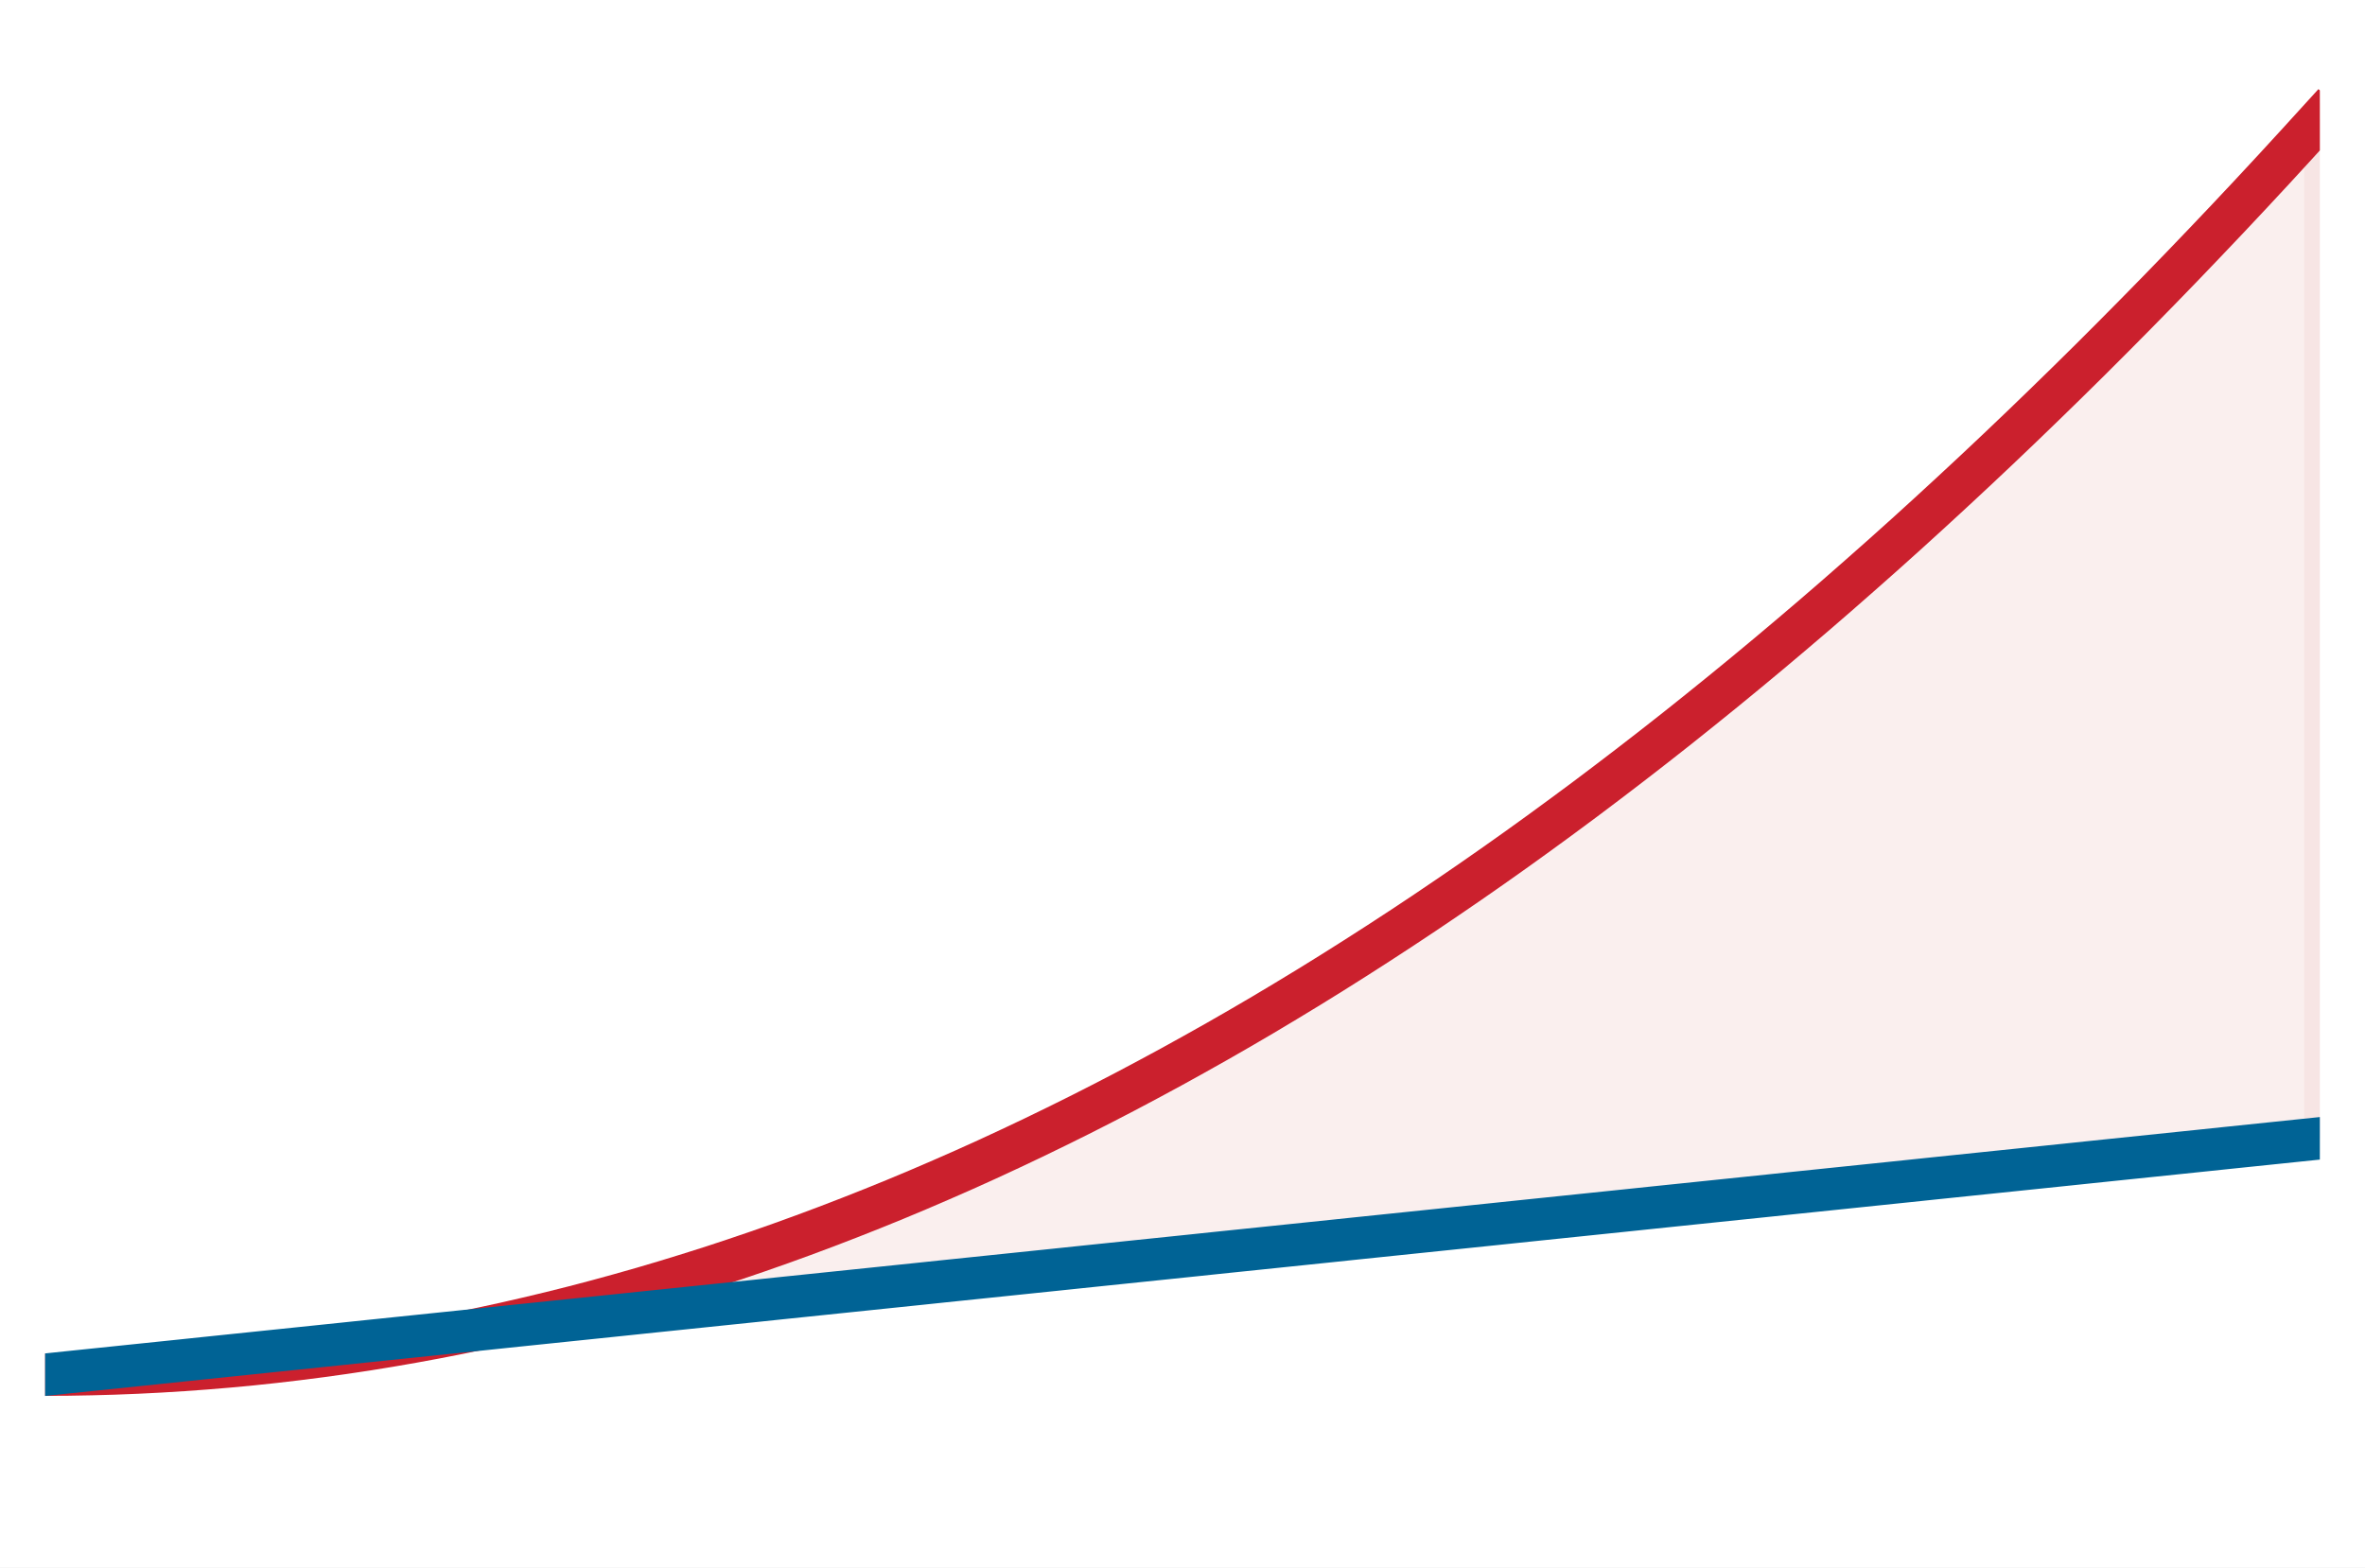
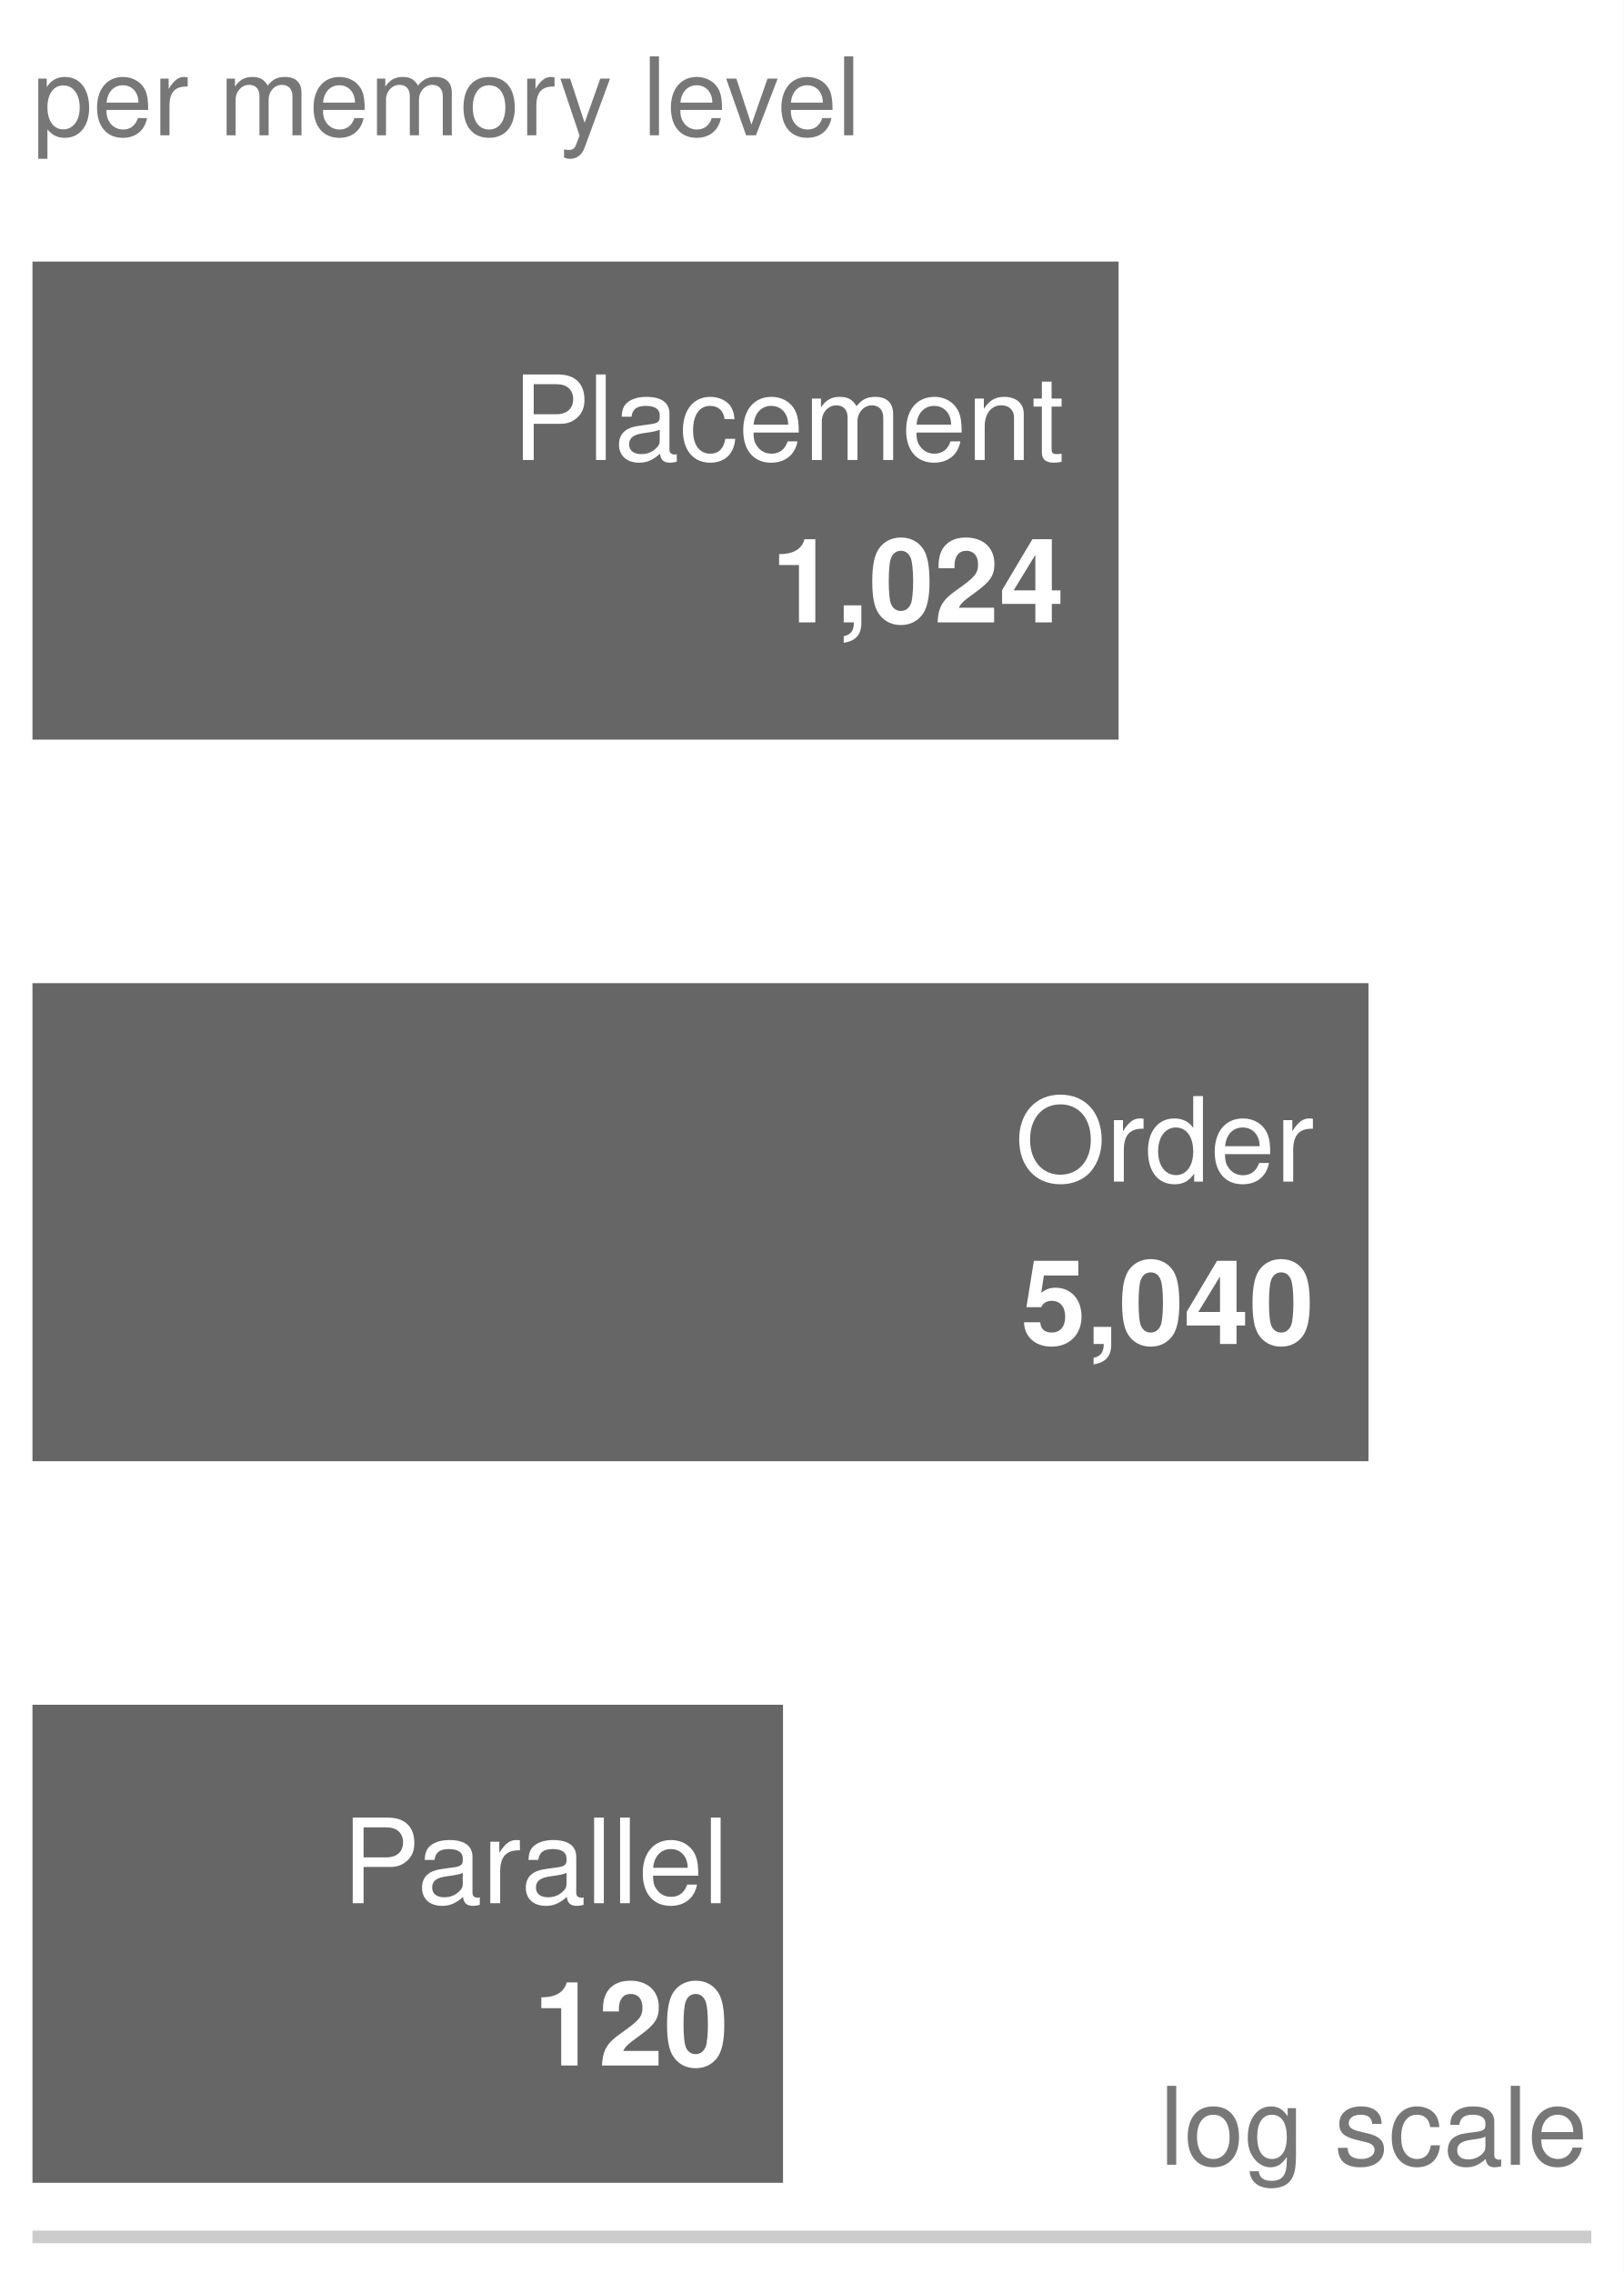
- <svg xmlns="http://www.w3.org/2000/svg" xmlns:xlink="http://www.w3.org/1999/xlink" width="75.42pt" height="50.004pt" viewBox="0 0 75.42 50.004" version="1.1">
-   <defs>
-     <style type="text/css">*{stroke-linejoin: round; stroke-linecap: butt}</style>
-   </defs>
-   <g id="figure_1">
-     <g id="patch_1">
-       <path d="M 0 50.004 L 75.42 50.004 L 75.42 0 L 0 0 z " style="fill: #ffffff" />
-     </g>
-     <g id="axes_1">
-       <g id="patch_2">
-         <path d="M 1.44 48.564 L 73.98 48.564 L 73.98 1.44 L 1.44 1.44 z " style="fill: #ffffff" />
-       </g>
-       <g id="FillBetweenPolyCollection_1">
-         <defs>
-           <path id="m1226efc89b" d="M 1.44 -6.152 L 1.44 -6.152 L 2.173 -6.229 L 2.905 -6.305 L 3.638 -6.381 L 4.371 -6.457 L 5.104 -6.533 L 5.836 -6.609 L 6.569 -6.686 L 7.302 -6.762 L 8.035 -6.838 L 8.767 -6.914 L 9.5 -6.99 L 10.233 -7.066 L 10.965 -7.142 L 11.698 -7.219 L 12.431 -7.295 L 13.164 -7.371 L 13.896 -7.447 L 14.629 -7.523 L 15.362 -7.599 L 16.095 -7.676 L 16.827 -7.752 L 17.56 -7.828 L 18.293 -7.904 L 19.025 -7.98 L 19.758 -8.056 L 20.491 -8.133 L 21.224 -8.209 L 21.956 -8.285 L 22.689 -8.361 L 23.422 -8.437 L 24.155 -8.513 L 24.887 -8.59 L 25.62 -8.666 L 26.353 -8.742 L 27.085 -8.818 L 27.818 -8.894 L 28.551 -8.97 L 29.284 -9.046 L 30.016 -9.123 L 30.749 -9.199 L 31.482 -9.275 L 32.215 -9.351 L 32.947 -9.427 L 33.68 -9.503 L 34.413 -9.58 L 35.145 -9.656 L 35.878 -9.732 L 36.611 -9.808 L 37.344 -9.884 L 38.076 -9.96 L 38.809 -10.037 L 39.542 -10.113 L 40.275 -10.189 L 41.007 -10.265 L 41.74 -10.341 L 42.473 -10.417 L 43.205 -10.494 L 43.938 -10.57 L 44.671 -10.646 L 45.404 -10.722 L 46.136 -10.798 L 46.869 -10.874 L 47.602 -10.95 L 48.335 -11.027 L 49.067 -11.103 L 49.8 -11.179 L 50.533 -11.255 L 51.265 -11.331 L 51.998 -11.407 L 52.731 -11.484 L 53.464 -11.56 L 54.196 -11.636 L 54.929 -11.712 L 55.662 -11.788 L 56.395 -11.864 L 57.127 -11.941 L 57.86 -12.017 L 58.593 -12.093 L 59.325 -12.169 L 60.058 -12.245 L 60.791 -12.321 L 61.524 -12.398 L 62.256 -12.474 L 62.989 -12.55 L 63.722 -12.626 L 64.455 -12.702 L 65.187 -12.778 L 65.92 -12.854 L 66.653 -12.931 L 67.385 -13.007 L 68.118 -13.083 L 68.851 -13.159 L 69.584 -13.235 L 70.316 -13.311 L 71.049 -13.388 L 71.782 -13.464 L 72.515 -13.54 L 73.247 -13.616 L 73.98 -13.692 L 73.98 -46.208 L 73.98 -46.208 L 73.247 -45.403 L 72.515 -44.606 L 71.782 -43.817 L 71.049 -43.036 L 70.316 -42.264 L 69.584 -41.5 L 68.851 -40.744 L 68.118 -39.996 L 67.385 -39.256 L 66.653 -38.524 L 65.92 -37.801 L 65.187 -37.086 L 64.455 -36.379 L 63.722 -35.68 L 62.989 -34.989 L 62.256 -34.307 L 61.524 -33.633 L 60.791 -32.966 L 60.058 -32.308 L 59.325 -31.659 L 58.593 -31.017 L 57.86 -30.383 L 57.127 -29.758 L 56.395 -29.141 L 55.662 -28.532 L 54.929 -27.931 L 54.196 -27.339 L 53.464 -26.754 L 52.731 -26.178 L 51.998 -25.61 L 51.265 -25.05 L 50.533 -24.498 L 49.8 -23.955 L 49.067 -23.419 L 48.335 -22.892 L 47.602 -22.373 L 46.869 -21.862 L 46.136 -21.36 L 45.404 -20.865 L 44.671 -20.379 L 43.938 -19.901 L 43.205 -19.431 L 42.473 -18.969 L 41.74 -18.515 L 41.007 -18.07 L 40.275 -17.632 L 39.542 -17.203 L 38.809 -16.782 L 38.076 -16.37 L 37.344 -15.965 L 36.611 -15.569 L 35.878 -15.18 L 35.145 -14.8 L 34.413 -14.428 L 33.68 -14.065 L 32.947 -13.709 L 32.215 -13.362 L 31.482 -13.022 L 30.749 -12.691 L 30.016 -12.369 L 29.284 -12.054 L 28.551 -11.747 L 27.818 -11.449 L 27.085 -11.159 L 26.353 -10.877 L 25.62 -10.603 L 24.887 -10.337 L 24.155 -10.08 L 23.422 -9.831 L 22.689 -9.589 L 21.956 -9.357 L 21.224 -9.132 L 20.491 -8.915 L 19.758 -8.707 L 19.025 -8.506 L 18.293 -8.314 L 17.56 -8.13 L 16.827 -7.955 L 16.095 -7.787 L 15.362 -7.628 L 14.629 -7.477 L 13.896 -7.334 L 13.164 -7.199 L 12.431 -7.072 L 11.698 -6.953 L 10.965 -6.843 L 10.233 -6.741 L 9.5 -6.647 L 8.767 -6.561 L 8.035 -6.483 L 7.302 -6.414 L 6.569 -6.353 L 5.836 -6.3 L 5.104 -6.255 L 4.371 -6.218 L 3.638 -6.189 L 2.905 -6.169 L 2.173 -6.156 L 1.44 -6.152 z " style="stroke: #f2d7d5; stroke-opacity: 0.4" />
-         </defs>
-         <g clip-path="url(#pcda5fadba2)">
-           <use xlink:href="#m1226efc89b" x="0" y="50.004" style="fill: #f2d7d5; fill-opacity: 0.4; stroke: #f2d7d5; stroke-opacity: 0.4" />
-         </g>
-       </g>
-       <g id="matplotlib.axis_1" />
-       <g id="matplotlib.axis_2" />
-       <g id="line2d_1">
-         <path d="M 1.44 43.852 L 2.173 43.848 L 2.905 43.835 L 3.638 43.815 L 4.371 43.786 L 5.104 43.749 L 5.836 43.704 L 6.569 43.651 L 7.302 43.59 L 8.035 43.521 L 8.767 43.443 L 9.5 43.357 L 10.233 43.263 L 10.965 43.161 L 11.698 43.051 L 12.431 42.932 L 13.164 42.805 L 13.896 42.67 L 14.629 42.527 L 15.362 42.376 L 16.095 42.217 L 16.827 42.049 L 17.56 41.874 L 18.293 41.69 L 19.025 41.498 L 19.758 41.297 L 20.491 41.089 L 21.224 40.872 L 21.956 40.647 L 22.689 40.415 L 23.422 40.173 L 24.155 39.924 L 24.887 39.667 L 25.62 39.401 L 26.353 39.127 L 27.085 38.845 L 27.818 38.555 L 28.551 38.257 L 29.284 37.95 L 30.016 37.635 L 30.749 37.313 L 31.482 36.982 L 32.215 36.642 L 32.947 36.295 L 33.68 35.939 L 34.413 35.576 L 35.145 35.204 L 35.878 34.824 L 36.611 34.435 L 37.344 34.039 L 38.076 33.634 L 38.809 33.222 L 39.542 32.801 L 40.275 32.372 L 41.007 31.934 L 41.74 31.489 L 42.473 31.035 L 43.205 30.573 L 43.938 30.103 L 44.671 29.625 L 45.404 29.139 L 46.136 28.644 L 46.869 28.142 L 47.602 27.631 L 48.335 27.112 L 49.067 26.585 L 49.8 26.049 L 50.533 25.506 L 51.265 24.954 L 51.998 24.394 L 52.731 23.826 L 53.464 23.25 L 54.196 22.665 L 54.929 22.073 L 55.662 21.472 L 56.395 20.863 L 57.127 20.246 L 57.86 19.621 L 58.593 18.987 L 59.325 18.345 L 60.058 17.696 L 60.791 17.038 L 61.524 16.371 L 62.256 15.697 L 62.989 15.015 L 63.722 14.324 L 64.455 13.625 L 65.187 12.918 L 65.92 12.203 L 66.653 11.48 L 67.385 10.748 L 68.118 10.008 L 68.851 9.26 L 69.584 8.504 L 70.316 7.74 L 71.049 6.968 L 71.782 6.187 L 72.515 5.398 L 73.247 4.601 L 73.98 3.796 " clip-path="url(#pcda5fadba2)" style="fill: none; stroke: #cb202d; stroke-width: 1.35; stroke-linecap: square" />
-       </g>
-       <g id="line2d_2">
-         <path d="M 1.44 43.852 L 2.173 43.775 L 2.905 43.699 L 3.638 43.623 L 4.371 43.547 L 5.104 43.471 L 5.836 43.395 L 6.569 43.318 L 7.302 43.242 L 8.035 43.166 L 8.767 43.09 L 9.5 43.014 L 10.233 42.938 L 10.965 42.862 L 11.698 42.785 L 12.431 42.709 L 13.164 42.633 L 13.896 42.557 L 14.629 42.481 L 15.362 42.405 L 16.095 42.328 L 16.827 42.252 L 17.56 42.176 L 18.293 42.1 L 19.025 42.024 L 19.758 41.948 L 20.491 41.871 L 21.224 41.795 L 21.956 41.719 L 22.689 41.643 L 23.422 41.567 L 24.155 41.491 L 24.887 41.414 L 25.62 41.338 L 26.353 41.262 L 27.085 41.186 L 27.818 41.11 L 28.551 41.034 L 29.284 40.958 L 30.016 40.881 L 30.749 40.805 L 31.482 40.729 L 32.215 40.653 L 32.947 40.577 L 33.68 40.501 L 34.413 40.424 L 35.145 40.348 L 35.878 40.272 L 36.611 40.196 L 37.344 40.12 L 38.076 40.044 L 38.809 39.967 L 39.542 39.891 L 40.275 39.815 L 41.007 39.739 L 41.74 39.663 L 42.473 39.587 L 43.205 39.51 L 43.938 39.434 L 44.671 39.358 L 45.404 39.282 L 46.136 39.206 L 46.869 39.13 L 47.602 39.054 L 48.335 38.977 L 49.067 38.901 L 49.8 38.825 L 50.533 38.749 L 51.265 38.673 L 51.998 38.597 L 52.731 38.52 L 53.464 38.444 L 54.196 38.368 L 54.929 38.292 L 55.662 38.216 L 56.395 38.14 L 57.127 38.063 L 57.86 37.987 L 58.593 37.911 L 59.325 37.835 L 60.058 37.759 L 60.791 37.683 L 61.524 37.606 L 62.256 37.53 L 62.989 37.454 L 63.722 37.378 L 64.455 37.302 L 65.187 37.226 L 65.92 37.15 L 66.653 37.073 L 67.385 36.997 L 68.118 36.921 L 68.851 36.845 L 69.584 36.769 L 70.316 36.693 L 71.049 36.616 L 71.782 36.54 L 72.515 36.464 L 73.247 36.388 L 73.98 36.312 " clip-path="url(#pcda5fadba2)" style="fill: none; stroke: #006395; stroke-width: 1.35; stroke-linecap: square" />
-       </g>
-     </g>
-   </g>
-   <defs>
-     <clipPath id="pcda5fadba2">
-       <rect x="1.44" y="1.44" width="72.54" height="47.124" />
-     </clipPath>
-   </defs>
+ <svg xmlns="http://www.w3.org/2000/svg" width="100%" viewBox="0 0 180 252" font-family="Helvetica Neue, Helvetica, Arial, sans-serif">
+   <rect x="0" y="0" width="180" height="252" fill="#ffffff" />
+   <text x="3.6" y="15" font-size="12" fill="#777777">per memory level</text>
+   <rect x="3.6" y="29" width="120.4" height="53" fill="#666666" />
+   <rect x="3.6" y="109" width="148.1" height="53" fill="#666666" />
+   <rect x="3.6" y="189" width="83.2" height="53" fill="#666666" />
+   <text x="118" y="51" font-size="13" fill="#ffffff" text-anchor="end">Placement</text>
+   <text x="118" y="69" font-size="13" fill="#ffffff" text-anchor="end" font-weight="bold">1,024</text>
+   <text x="145.7" y="131" font-size="13" fill="#ffffff" text-anchor="end">Order</text>
+   <text x="145.7" y="149" font-size="13" fill="#ffffff" text-anchor="end" font-weight="bold">5,040</text>
+   <text x="80.8" y="211" font-size="13" fill="#ffffff" text-anchor="end">Parallel</text>
+   <text x="80.8" y="229" font-size="13" fill="#ffffff" text-anchor="end" font-weight="bold">120</text>
+   <text x="176" y="240" font-size="12" fill="#777777" text-anchor="end">log scale</text>
+   <line x1="3.6" y1="248" x2="176.4" y2="248" stroke="#cccccc" stroke-width="1.4" />
</svg>
